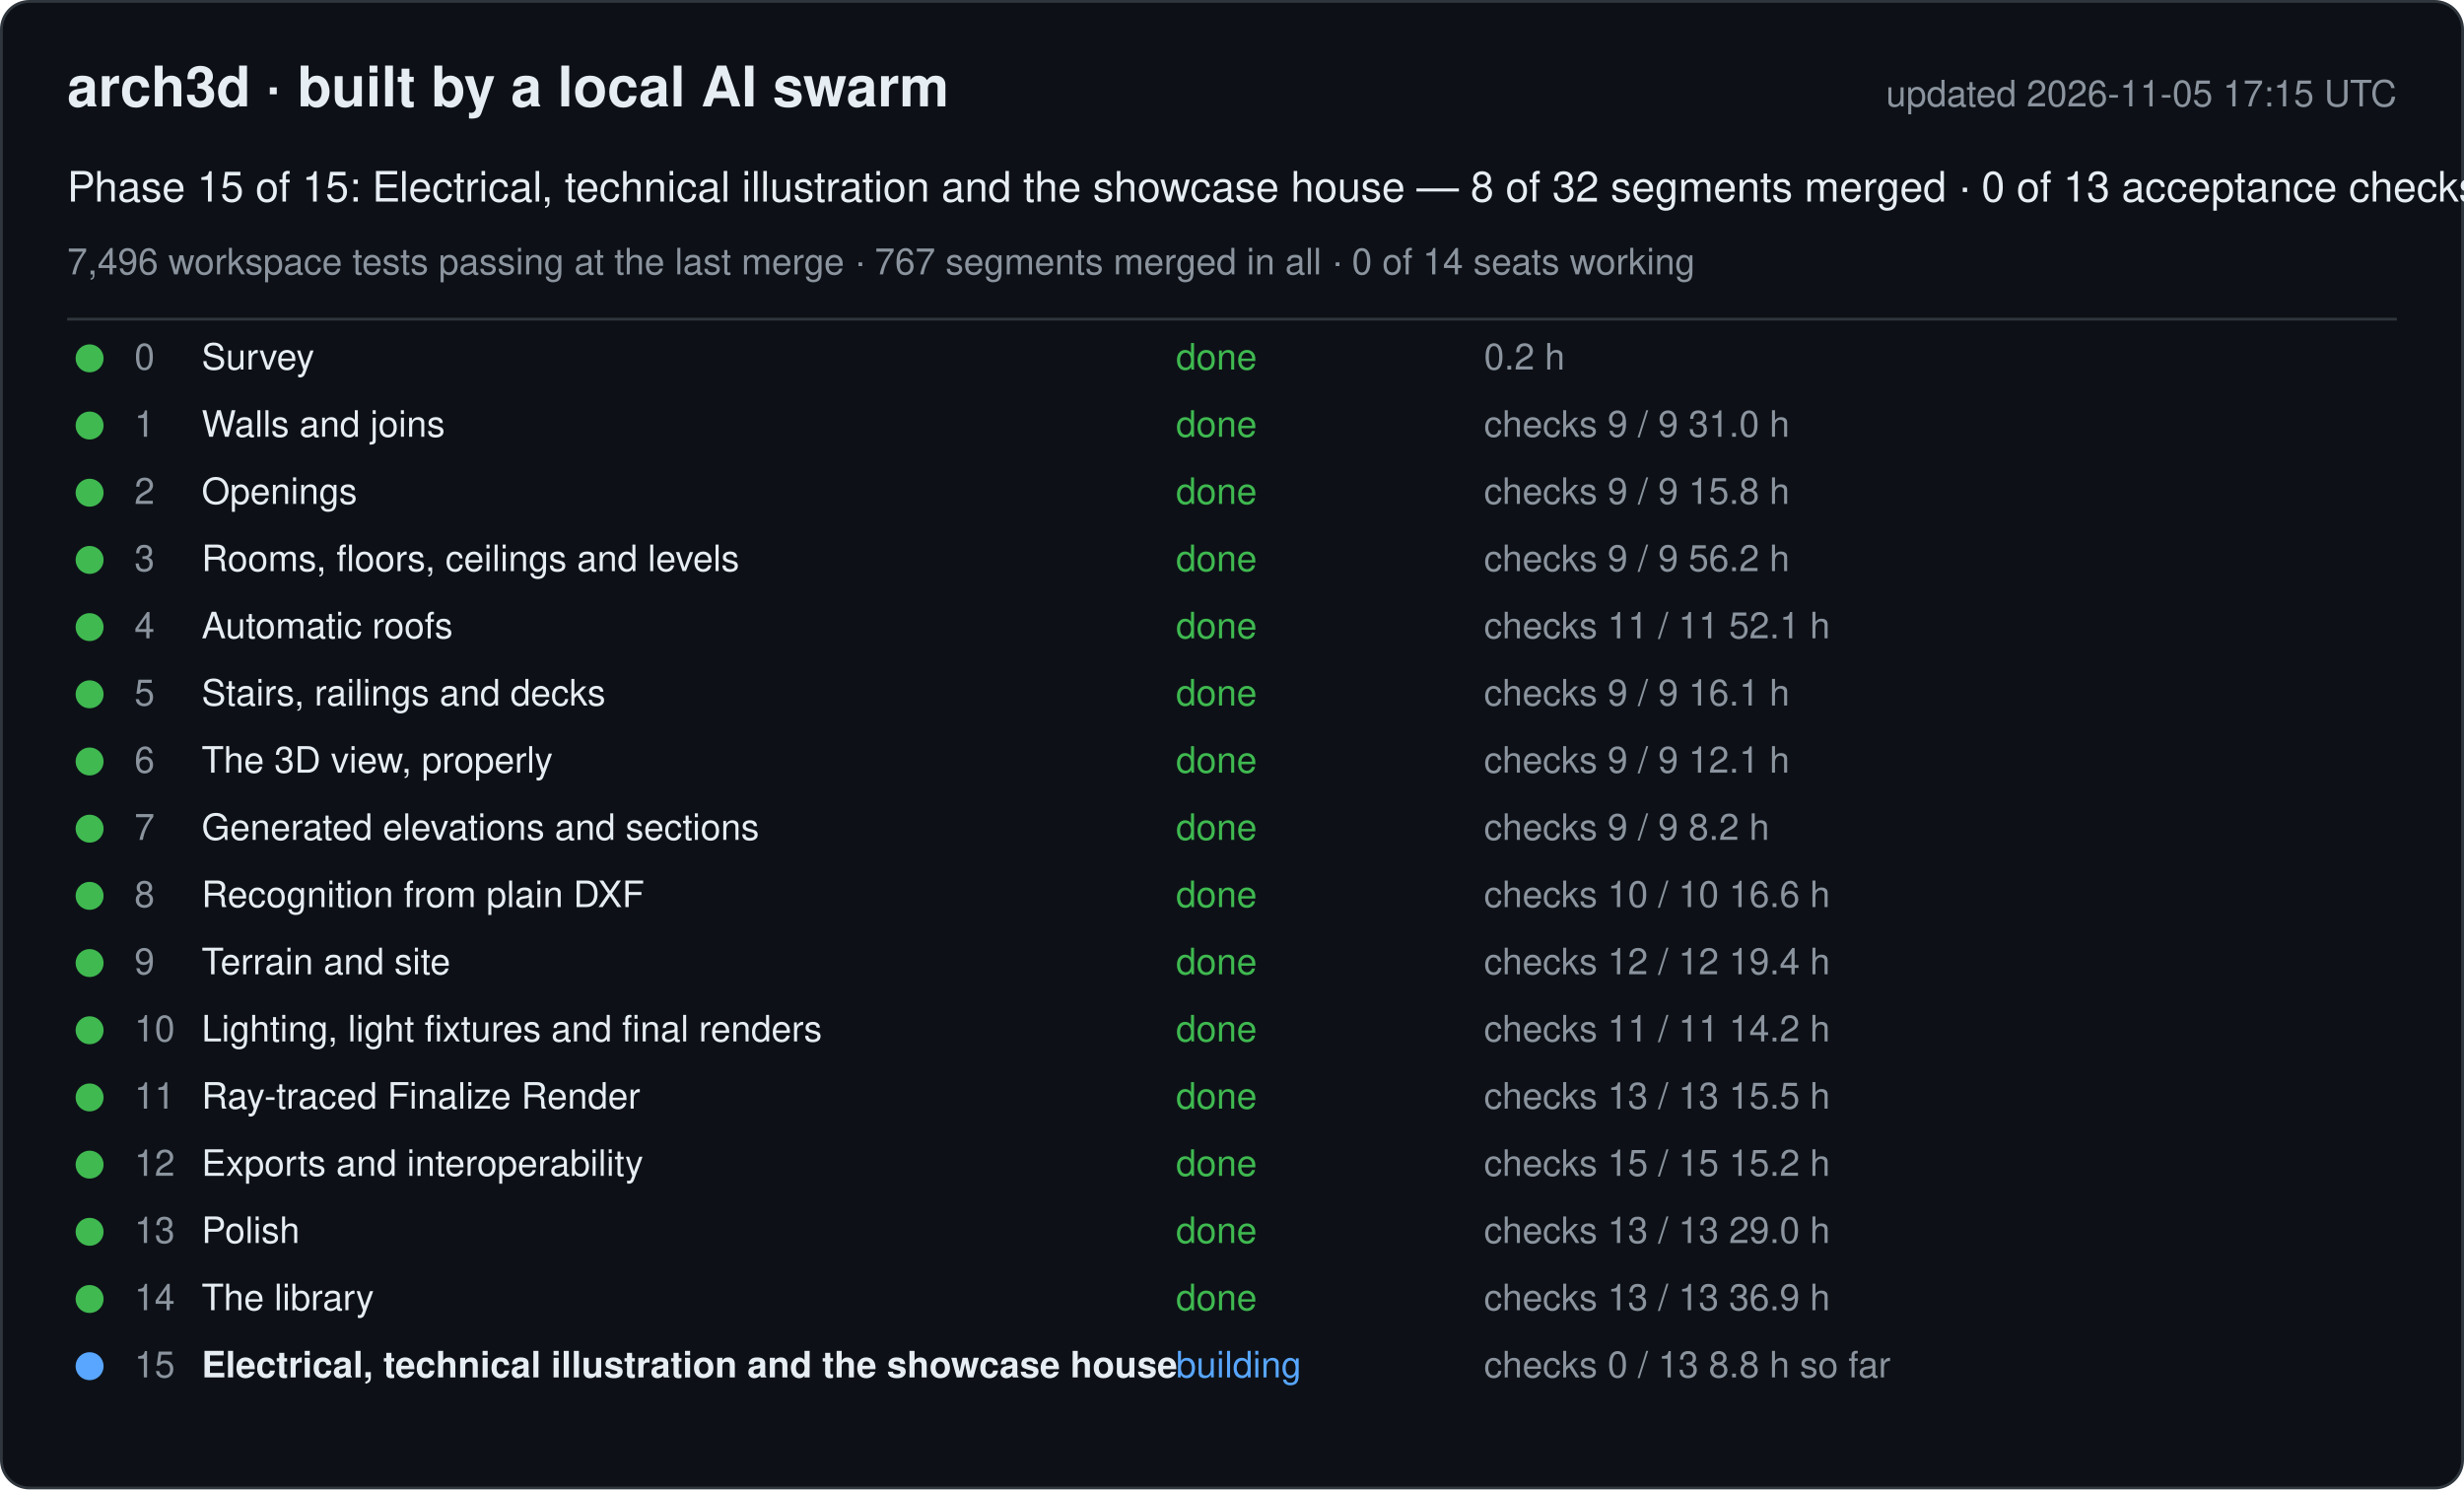
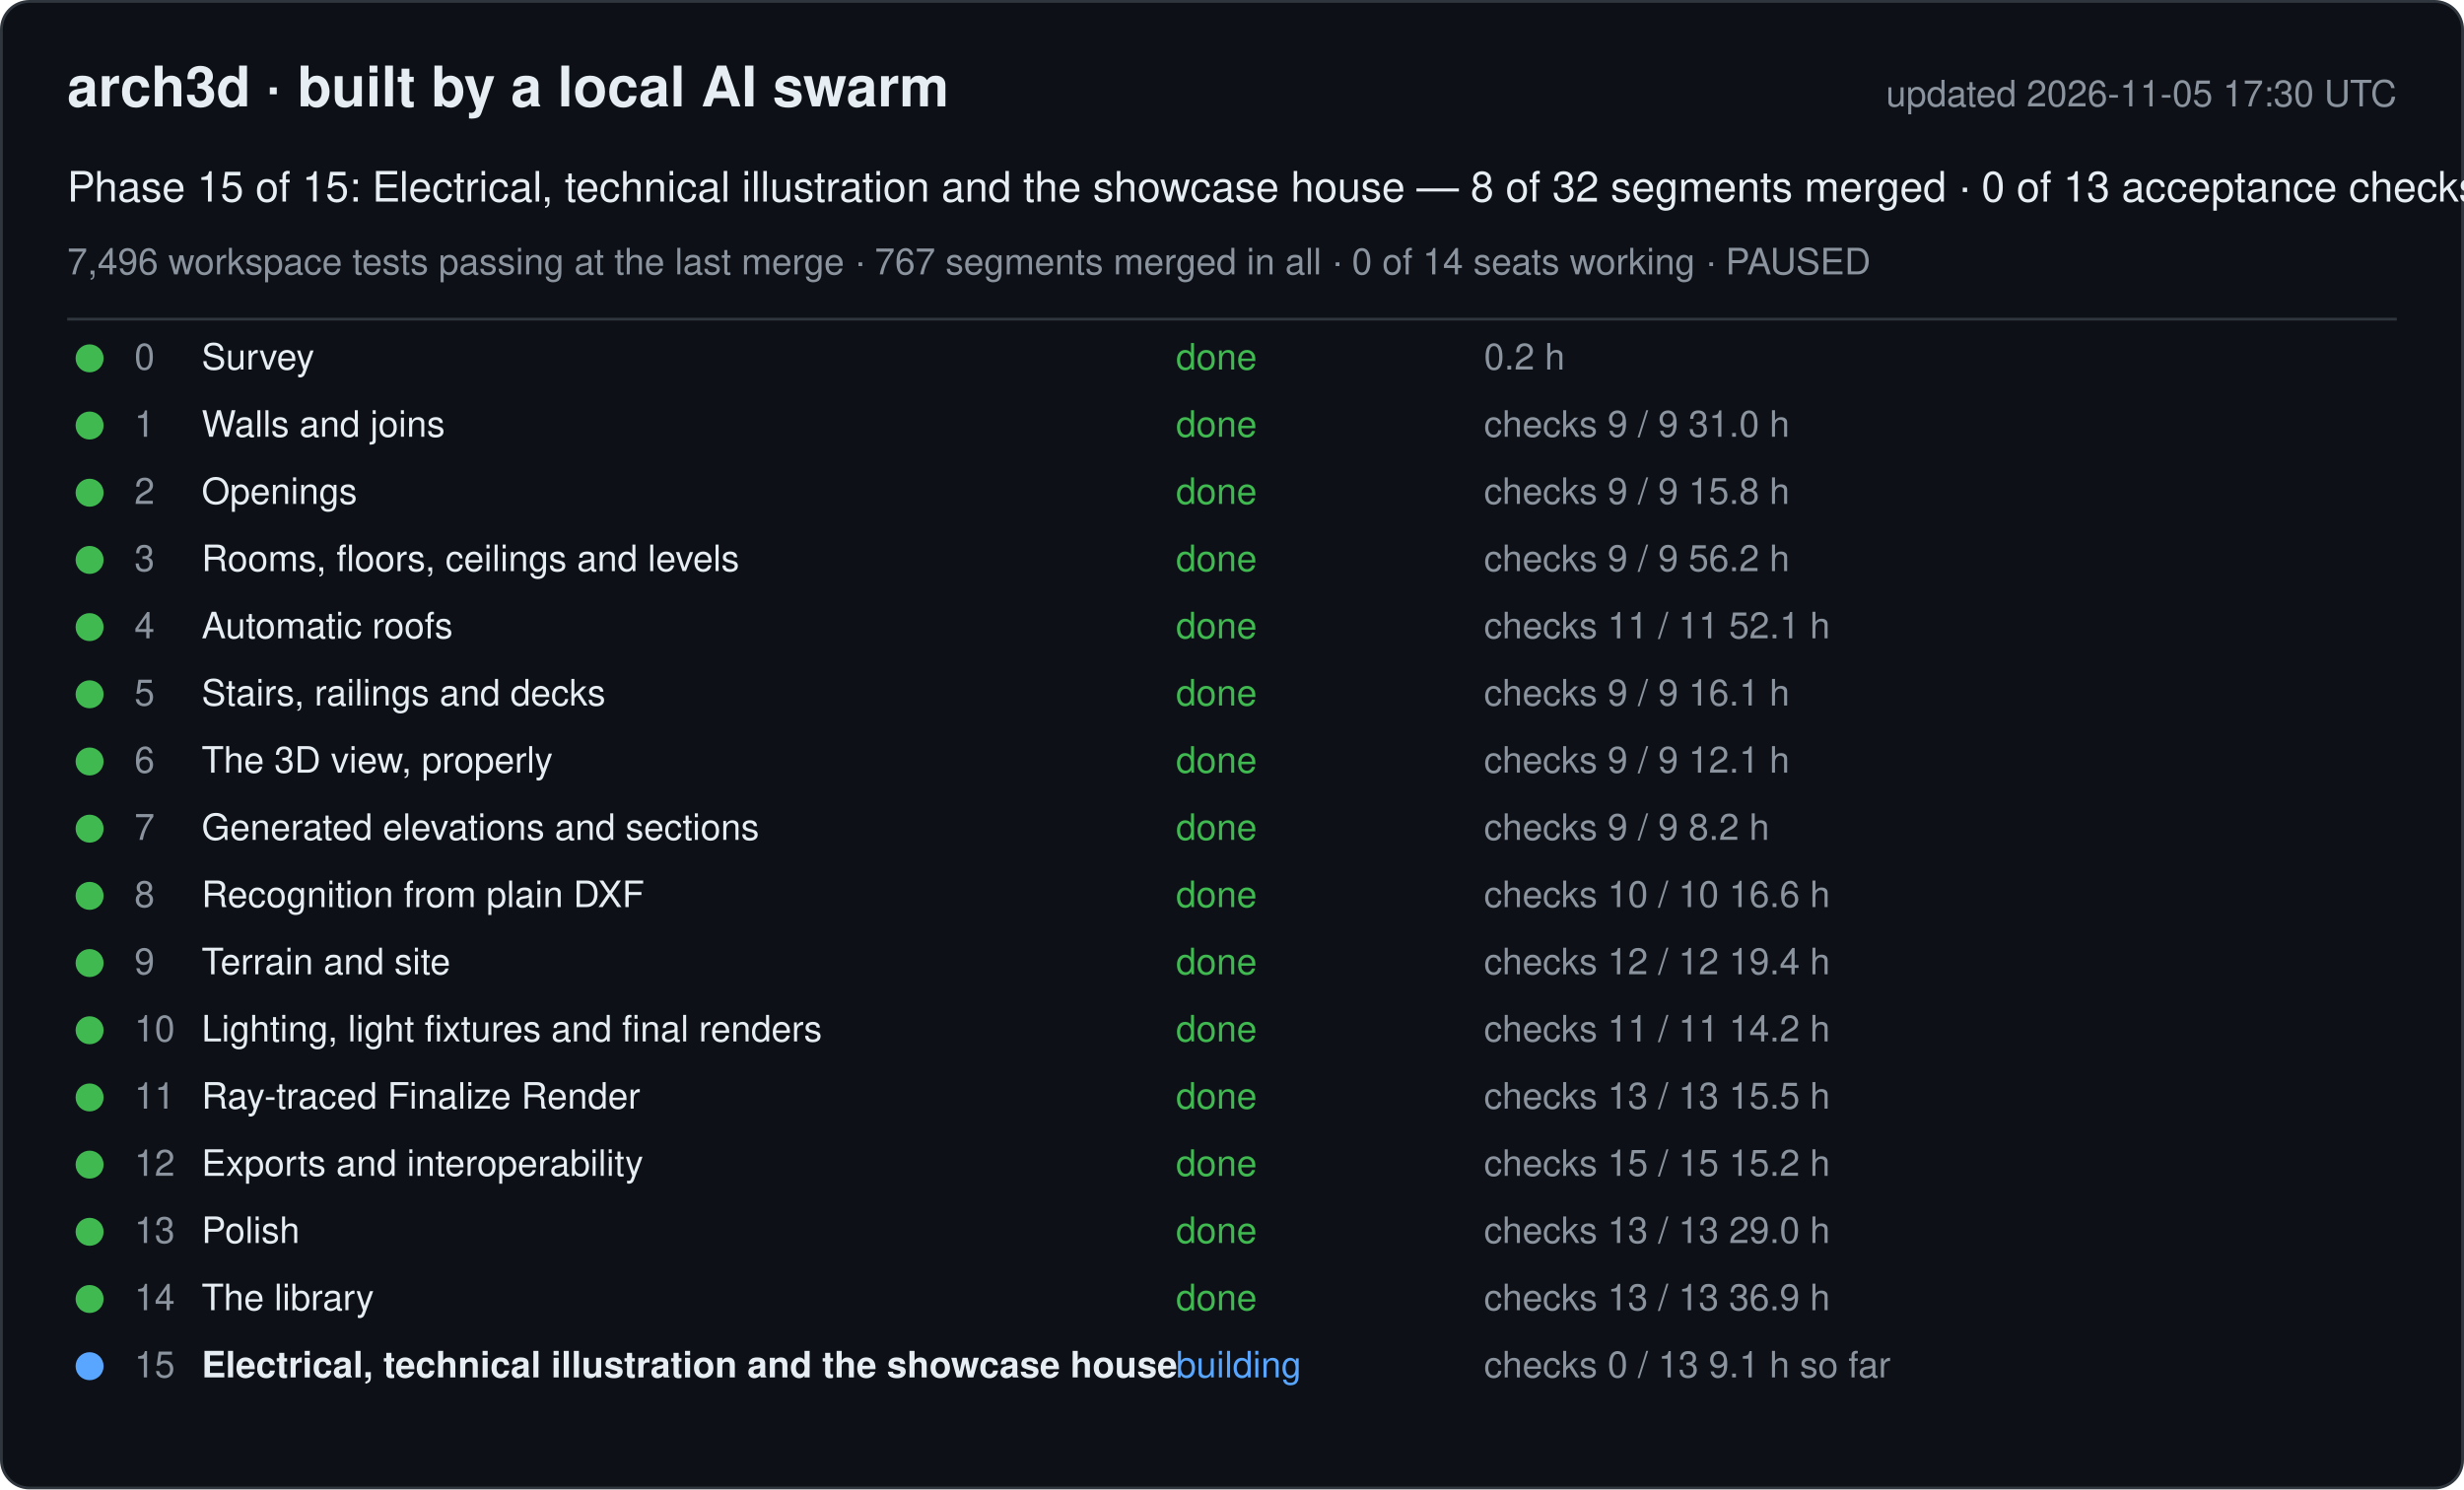
<svg xmlns="http://www.w3.org/2000/svg" width="880" height="532" viewBox="0 0 880 532" font-family="-apple-system, Segoe UI, Helvetica, Arial, sans-serif">
  <rect x="0.5" y="0.5" width="879" height="531" rx="10" fill="#0d1117" stroke="#30363d" />
  <text x="24" y="38" font-size="20" font-weight="600" fill="#e6edf3">arch3d · built by a local AI swarm</text>
-   <text x="856" y="38" font-size="13" fill="#8b949e" text-anchor="end">updated 2026-11-05 17:15 UTC</text>
+   <text x="856" y="38" font-size="13" fill="#8b949e" text-anchor="end">updated 2026-11-05 17:30 UTC</text>
  <text x="24" y="72" font-size="15" fill="#e6edf3">Phase 15 of 15: Electrical, technical illustration and the showcase house — 8 of 32 segments merged · 0 of 13 acceptance checks</text>
-   <text x="24" y="98" font-size="13" fill="#8b949e">7,496 workspace tests passing at the last merge · 767 segments merged in all · 0 of 14 seats working</text>
+   <text x="24" y="98" font-size="13" fill="#8b949e">7,496 workspace tests passing at the last merge · 767 segments merged in all · 0 of 14 seats working · PAUSED</text>
  <line x1="24" y1="114" x2="856" y2="114" stroke="#30363d" />
  <g data-phase="0">
    <circle cx="32" cy="128" r="5" fill="#3fb950" />
    <text x="48" y="132" font-size="13" fill="#8b949e">0</text>
    <text x="72" y="132" font-size="13" fill="#e6edf3">Survey</text>
    <text x="420" y="132" font-size="13" fill="#3fb950">done</text>
    <text x="530" y="132" font-size="13" fill="#8b949e">0.2 h</text>
  </g>
  <g data-phase="1">
    <circle cx="32" cy="152" r="5" fill="#3fb950" />
    <text x="48" y="156" font-size="13" fill="#8b949e">1</text>
    <text x="72" y="156" font-size="13" fill="#e6edf3">Walls and joins</text>
    <text x="420" y="156" font-size="13" fill="#3fb950">done</text>
    <text x="530" y="156" font-size="13" fill="#8b949e">checks 9 / 9   31.0 h</text>
  </g>
  <g data-phase="2">
    <circle cx="32" cy="176" r="5" fill="#3fb950" />
    <text x="48" y="180" font-size="13" fill="#8b949e">2</text>
    <text x="72" y="180" font-size="13" fill="#e6edf3">Openings</text>
    <text x="420" y="180" font-size="13" fill="#3fb950">done</text>
    <text x="530" y="180" font-size="13" fill="#8b949e">checks 9 / 9   15.8 h</text>
  </g>
  <g data-phase="3">
    <circle cx="32" cy="200" r="5" fill="#3fb950" />
    <text x="48" y="204" font-size="13" fill="#8b949e">3</text>
    <text x="72" y="204" font-size="13" fill="#e6edf3">Rooms, floors, ceilings and levels</text>
    <text x="420" y="204" font-size="13" fill="#3fb950">done</text>
    <text x="530" y="204" font-size="13" fill="#8b949e">checks 9 / 9   56.2 h</text>
  </g>
  <g data-phase="4">
    <circle cx="32" cy="224" r="5" fill="#3fb950" />
    <text x="48" y="228" font-size="13" fill="#8b949e">4</text>
    <text x="72" y="228" font-size="13" fill="#e6edf3">Automatic roofs</text>
    <text x="420" y="228" font-size="13" fill="#3fb950">done</text>
    <text x="530" y="228" font-size="13" fill="#8b949e">checks 11 / 11   52.1 h</text>
  </g>
  <g data-phase="5">
    <circle cx="32" cy="248" r="5" fill="#3fb950" />
    <text x="48" y="252" font-size="13" fill="#8b949e">5</text>
    <text x="72" y="252" font-size="13" fill="#e6edf3">Stairs, railings and decks</text>
    <text x="420" y="252" font-size="13" fill="#3fb950">done</text>
    <text x="530" y="252" font-size="13" fill="#8b949e">checks 9 / 9   16.1 h</text>
  </g>
  <g data-phase="6">
    <circle cx="32" cy="272" r="5" fill="#3fb950" />
    <text x="48" y="276" font-size="13" fill="#8b949e">6</text>
    <text x="72" y="276" font-size="13" fill="#e6edf3">The 3D view, properly</text>
    <text x="420" y="276" font-size="13" fill="#3fb950">done</text>
    <text x="530" y="276" font-size="13" fill="#8b949e">checks 9 / 9   12.1 h</text>
  </g>
  <g data-phase="7">
    <circle cx="32" cy="296" r="5" fill="#3fb950" />
    <text x="48" y="300" font-size="13" fill="#8b949e">7</text>
    <text x="72" y="300" font-size="13" fill="#e6edf3">Generated elevations and sections</text>
    <text x="420" y="300" font-size="13" fill="#3fb950">done</text>
    <text x="530" y="300" font-size="13" fill="#8b949e">checks 9 / 9   8.2 h</text>
  </g>
  <g data-phase="8">
    <circle cx="32" cy="320" r="5" fill="#3fb950" />
    <text x="48" y="324" font-size="13" fill="#8b949e">8</text>
    <text x="72" y="324" font-size="13" fill="#e6edf3">Recognition from plain DXF</text>
    <text x="420" y="324" font-size="13" fill="#3fb950">done</text>
    <text x="530" y="324" font-size="13" fill="#8b949e">checks 10 / 10   16.6 h</text>
  </g>
  <g data-phase="9">
    <circle cx="32" cy="344" r="5" fill="#3fb950" />
    <text x="48" y="348" font-size="13" fill="#8b949e">9</text>
    <text x="72" y="348" font-size="13" fill="#e6edf3">Terrain and site</text>
    <text x="420" y="348" font-size="13" fill="#3fb950">done</text>
    <text x="530" y="348" font-size="13" fill="#8b949e">checks 12 / 12   19.4 h</text>
  </g>
  <g data-phase="10">
    <circle cx="32" cy="368" r="5" fill="#3fb950" />
    <text x="48" y="372" font-size="13" fill="#8b949e">10</text>
    <text x="72" y="372" font-size="13" fill="#e6edf3">Lighting, light fixtures and final renders</text>
    <text x="420" y="372" font-size="13" fill="#3fb950">done</text>
    <text x="530" y="372" font-size="13" fill="#8b949e">checks 11 / 11   14.2 h</text>
  </g>
  <g data-phase="11">
    <circle cx="32" cy="392" r="5" fill="#3fb950" />
    <text x="48" y="396" font-size="13" fill="#8b949e">11</text>
    <text x="72" y="396" font-size="13" fill="#e6edf3">Ray-traced Finalize Render</text>
    <text x="420" y="396" font-size="13" fill="#3fb950">done</text>
    <text x="530" y="396" font-size="13" fill="#8b949e">checks 13 / 13   15.5 h</text>
  </g>
  <g data-phase="12">
    <circle cx="32" cy="416" r="5" fill="#3fb950" />
    <text x="48" y="420" font-size="13" fill="#8b949e">12</text>
    <text x="72" y="420" font-size="13" fill="#e6edf3">Exports and interoperability</text>
    <text x="420" y="420" font-size="13" fill="#3fb950">done</text>
    <text x="530" y="420" font-size="13" fill="#8b949e">checks 15 / 15   15.2 h</text>
  </g>
  <g data-phase="13">
    <circle cx="32" cy="440" r="5" fill="#3fb950" />
    <text x="48" y="444" font-size="13" fill="#8b949e">13</text>
    <text x="72" y="444" font-size="13" fill="#e6edf3">Polish</text>
    <text x="420" y="444" font-size="13" fill="#3fb950">done</text>
    <text x="530" y="444" font-size="13" fill="#8b949e">checks 13 / 13   29.0 h</text>
  </g>
  <g data-phase="14">
    <circle cx="32" cy="464" r="5" fill="#3fb950" />
    <text x="48" y="468" font-size="13" fill="#8b949e">14</text>
    <text x="72" y="468" font-size="13" fill="#e6edf3">The library</text>
    <text x="420" y="468" font-size="13" fill="#3fb950">done</text>
    <text x="530" y="468" font-size="13" fill="#8b949e">checks 13 / 13   36.9 h</text>
  </g>
  <g data-phase="15">
    <circle cx="32" cy="488" r="5" fill="#58a6ff" />
    <text x="48" y="492" font-size="13" fill="#8b949e">15</text>
    <text x="72" y="492" font-size="13" fill="#e6edf3" font-weight="600">Electrical, technical illustration and the showcase house</text>
    <text x="420" y="492" font-size="13" fill="#58a6ff">building</text>
-     <text x="530" y="492" font-size="13" fill="#8b949e">checks 0 / 13   8.8 h so far</text>
+     <text x="530" y="492" font-size="13" fill="#8b949e">checks 0 / 13   9.1 h so far</text>
  </g>
</svg>
